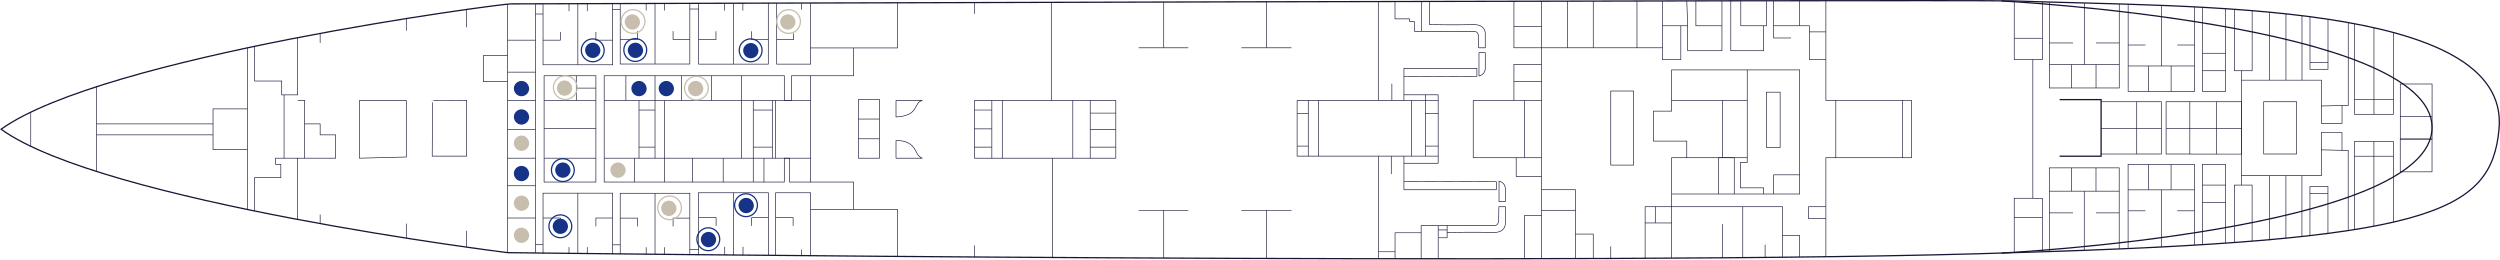
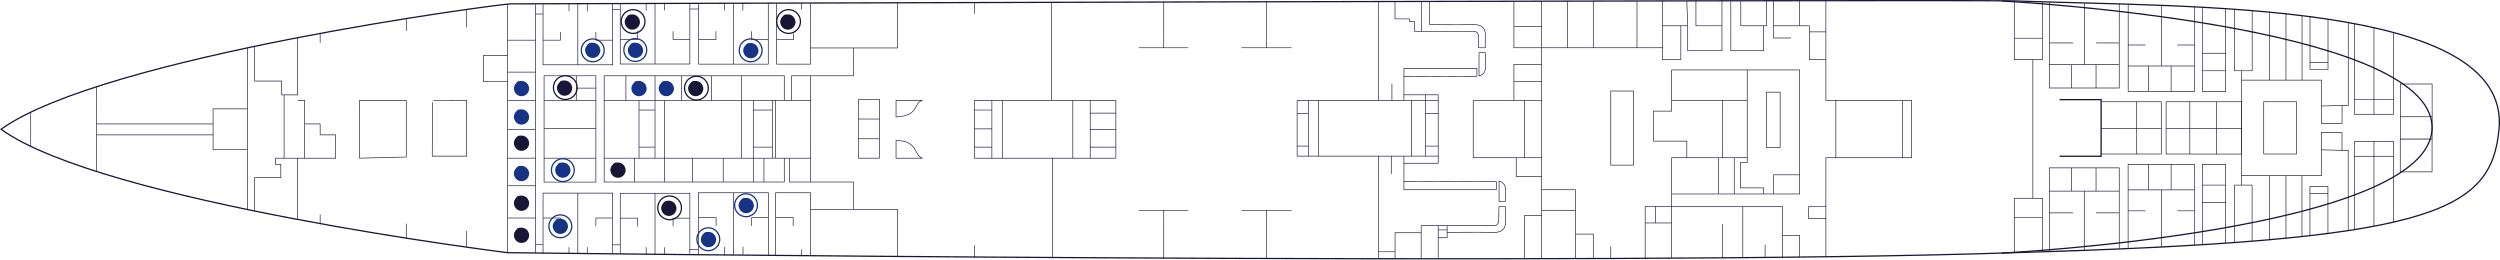
- <svg xmlns="http://www.w3.org/2000/svg" viewBox="0 0 3889.64 403.63">
+ <svg xmlns="http://www.w3.org/2000/svg" id="Layer_1" version="1.1" viewBox="0 0 3889.6 403.6">
  <defs>
-     <style>.cls-1{stroke:#c7bead;}.cls-1,.cls-2,.cls-3,.cls-4,.cls-5{fill:none;}.cls-1,.cls-2,.cls-4,.cls-5{stroke-miterlimit:10;}.cls-1,.cls-2,.cls-5{stroke-width:2px;}.cls-2{stroke:#173387;}.cls-3{stroke-linejoin:round;}.cls-3,.cls-4,.cls-5{stroke:#171636;}.cls-6{fill:#173387;}.cls-7{fill:#c7bead;}</style>
+     <style>.st0{stroke:#173387}.st0,.st1,.st2,.st3{fill:none}.st0,.st2,.st3{stroke-miterlimit:10}.st0,.st3{stroke-width:2px}.st1{stroke-linejoin:round}.st1,.st2,.st3{stroke:#171636}.st4{fill:#171636}.st5{fill:#173387}</style>
  </defs>
  <g id="_4eme_plan">
-     <path class="cls-5" d="M3888.12,201.05c-12.34,132.28-111.03,173.31-754.26,192.02-620.62,21.51-2344.27,0-2344.27,0,0,0-630.31-77.96-787.87-192.02C161.52,86.98,778.52,6.05,794.73,6.04c16.21-.02,2198-6.83,2338.18-4.58,274.42,10.06,774.13-1.31,755.2,199.6Z" />
-     <line class="cls-4" x1="384.78" y1="325.93" x2="384.78" y2="74.5" />
-     <line class="cls-4" x1="789.58" y1="393.07" x2="789.58" y2="6.46" />
-     <polyline class="cls-4" points="463.14 341.43 463.14 246.12 428.68 246.12 428.68 255.75 436.93 255.75 436.93 276.37 396.15 276.37 396.15 328.28" />
-     <line class="cls-4" x1="498.1" y1="347.89" x2="498.1" y2="333.74" />
-     <line class="cls-4" x1="632.14" y1="370.5" x2="632.14" y2="347.89" />
-     <line class="cls-4" x1="726.07" y1="384.52" x2="726.07" y2="359.19" />
-     <line class="cls-4" x1="833.15" y1="393.59" x2="833.15" y2="6.46" />
-     <line class="cls-4" x1="789.58" y1="62.49" x2="833.15" y2="62.49" />
-     <line class="cls-4" x1="789.58" y1="112.24" x2="833.15" y2="112.24" />
-     <line class="cls-4" x1="789.58" y1="156.31" x2="833.15" y2="156.31" />
-     <line class="cls-4" x1="789.58" y1="201.22" x2="833.15" y2="201.22" />
-     <line class="cls-4" x1="789.58" y1="246.12" x2="833.15" y2="246.12" />
-     <line class="cls-4" x1="789.58" y1="289" x2="833.15" y2="289" />
-     <line class="cls-4" x1="789.58" y1="339.2" x2="833.15" y2="339.2" />
-     <polyline class="cls-4" points="844.89 6.46 844.89 100.78 953.22 100.78 953.22 5.57" />
-     <line class="cls-4" x1="899.05" y1="5.57" x2="899.05" y2="100.78" />
-     <line class="cls-4" x1="844.89" y1="21.8" x2="833.15" y2="21.8" />
-     <polyline class="cls-4" points="844.89 62.49 871.81 62.49 871.81 49.65" />
-     <polyline class="cls-4" points="927.14 49.65 927.14 62.49 953.22 62.49" />
-     <line class="cls-4" x1="885.27" y1="5.77" x2="885.27" y2="17.51" />
-     <line class="cls-4" x1="913.68" y1="5.68" x2="913.68" y2="17.51" />
-     <polyline class="cls-4" points="964.95 5.29 964.95 99.61 1073.28 99.61 1073.28 4.39" />
-     <line class="cls-4" x1="1019.12" y1="4.39" x2="1019.12" y2="99.61" />
-     <line class="cls-4" x1="964.65" y1="15.03" x2="952.92" y2="15.03" />
-     <polyline class="cls-4" points="964.95 61.31 991.87 61.31 991.87 48.48" />
-     <polyline class="cls-4" points="1047.2 48.48 1047.2 61.31 1073.28 61.31" />
-     <line class="cls-4" x1="1005.33" y1="4.6" x2="1005.33" y2="16.33" />
-     <line class="cls-4" x1="1033.75" y1="4.51" x2="1033.75" y2="16.33" />
-     <polyline class="cls-4" points="1087.02 4.86 1087.02 99.78 1195.35 99.78 1195.35 4.57" />
-     <line class="cls-4" x1="1141.18" y1="4.57" x2="1141.18" y2="99.78" />
-     <line class="cls-4" x1="1087.26" y1="14.04" x2="1073.28" y2="14.04" />
-     <polyline class="cls-4" points="1087.02 61.49 1113.93 61.49 1113.93 48.65" />
-     <polyline class="cls-4" points="1169.27 48.65 1169.27 61.49 1195.35 61.49" />
-     <line class="cls-4" x1="1127.4" y1="4.77" x2="1127.4" y2="16.51" />
-     <line class="cls-4" x1="1155.81" y1="4.68" x2="1155.81" y2="16.51" />
-     <line class="cls-4" x1="150.23" y1="266.77" x2="150.23" y2="134.94" />
-     <polyline class="cls-4" points="384.78 232.71 331.45 232.71 331.45 169.42 384.78 169.42" />
-     <line class="cls-4" x1="47.85" y1="227.62" x2="47.85" y2="174.55" />
-     <line class="cls-4" x1="331.45" y1="192.76" x2="150.23" y2="192.76" />
-     <line class="cls-4" x1="331.45" y1="209.82" x2="150.23" y2="209.82" />
-     <polyline class="cls-4" points="463.14 58.62 463.14 147.6 438.3 147.6 438.3 126.07 396.15 126.07 396.15 72.1" />
-     <line class="cls-4" x1="441.97" y1="246.12" x2="441.97" y2="147.6" />
-     <polyline class="cls-4" points="463.14 246.12 474.05 246.12 474.05 156.31 463.14 156.31" />
-     <polyline class="cls-4" points="474.05 246.12 522.16 246.12 522.16 209.82 498.1 209.82 498.1 192.76 474.05 192.76" />
-     <polygon class="cls-4" points="632.14 244.29 632.14 156.31 559.28 156.31 559.28 246.12 632.14 244.29" />
-     <path class="cls-4" d="M672.46,242.92s.69-87.29,0-86.61c-.69.69,53.61,0,53.61,0v86.61h-53.61Z" />
-     <polyline class="cls-4" points="789.58 86.6 751.97 86.6 751.97 127.04 789.58 127.04" />
-     <line class="cls-4" x1="726.07" y1="14.71" x2="726.07" y2="42.5" />
-     <line class="cls-4" x1="632.14" y1="28.89" x2="632.14" y2="47.76" />
-     <line class="cls-4" x1="498.1" y1="52" x2="498.1" y2="66.72" />
-     <rect class="cls-4" x="846.53" y="117.86" width="80.6" height="165.37" />
-     <polyline class="cls-4" points="953.22 394.92 953.22 300.54 844.89 300.54 844.89 394.92" />
-     <line class="cls-4" x1="833.15" y1="380.72" x2="844.89" y2="380.72" />
-     <line class="cls-4" x1="899.05" y1="300.54" x2="899.05" y2="394.92" />
-     <polyline class="cls-4" points="844.89 339.2 871.81 339.2 871.81 352.09" />
-     <polyline class="cls-4" points="952.92 339.2 927.14 339.2 927.14 352.09" />
-     <line class="cls-4" x1="913.68" y1="394.92" x2="913.68" y2="384.52" />
-     <line class="cls-4" x1="885.27" y1="394.92" x2="885.27" y2="384.52" />
-     <polyline class="cls-4" points="1073.28 395.08 1073.28 300.7 964.95 300.7 964.95 395.08" />
-     <line class="cls-4" x1="953.22" y1="380.88" x2="964.95" y2="380.88" />
-     <line class="cls-4" x1="1019.12" y1="300.7" x2="1019.12" y2="396.31" />
-     <polyline class="cls-4" points="964.95 339.35 991.87 339.35 991.87 352.25" />
-     <polyline class="cls-4" points="1072.98 339.35 1047.2 339.35 1047.2 352.25" />
-     <line class="cls-4" x1="1033.75" y1="396.31" x2="1033.75" y2="384.68" />
-     <line class="cls-4" x1="1005.33" y1="396.31" x2="1005.33" y2="384.68" />
-     <polyline class="cls-4" points="1195.55 397.03 1195.55 299.93 1086.49 299.93 1086.49 397.03" />
-     <line class="cls-4" x1="1072.98" y1="388.38" x2="1087.22" y2="388.38" />
-     <line class="cls-4" x1="1141.38" y1="299.93" x2="1141.38" y2="397.03" />
-     <polyline class="cls-4" points="1087.22 338.58 1114.13 338.58 1114.13 351.48" />
-     <polyline class="cls-4" points="1195.25 338.58 1169.46 338.58 1169.46 351.48" />
-     <line class="cls-4" x1="1156.01" y1="397.03" x2="1156.01" y2="383.9" />
-     <line class="cls-4" x1="1127.6" y1="397.03" x2="1127.6" y2="383.9" />
-     <line class="cls-4" x1="927.14" y1="246.12" x2="846.53" y2="246.12" />
-     <line class="cls-4" x1="927.14" y1="199.77" x2="846.53" y2="199.77" />
-     <line class="cls-4" x1="927.14" y1="156.31" x2="846.53" y2="156.31" />
-     <line class="cls-4" x1="896.62" y1="117.86" x2="896.62" y2="156.31" />
-     <line class="cls-4" x1="927.14" y1="137.09" x2="896.62" y2="137.09" />
-     <polygon class="cls-4" points="1261.14 283.23 1261.14 117.86 1231.49 117.86 1231.49 156.31 1220.25 156.31 1220.25 117.86 940.03 117.86 940.03 283.23 1220.25 283.23 1220.25 246.12 1228.43 246.12 1228.43 283.23 1261.14 283.23" />
-     <line class="cls-4" x1="1261.14" y1="246.12" x2="940.18" y2="246.12" />
-     <line class="cls-4" x1="1261.14" y1="156.31" x2="940.18" y2="156.31" />
-     <line class="cls-4" x1="987.44" y1="283.23" x2="987.44" y2="246.12" />
-     <polyline class="cls-4" points="1033.75 283.23 1033.75 246.12 1033.75 156.31" />
-     <line class="cls-4" x1="1077.36" y1="283.23" x2="1077.36" y2="246.12" />
-     <line class="cls-4" x1="1125.18" y1="283.23" x2="1125.18" y2="246.12" />
-     <polyline class="cls-4" points="1171.96 283.23 1171.96 246.12 1171.96 156.31" />
-     <line class="cls-4" x1="1188.6" y1="283.23" x2="1188.6" y2="246.12" />
-     <line class="cls-4" x1="1206.79" y1="246.12" x2="1206.79" y2="156.31" />
-     <line class="cls-4" x1="1201.59" y1="246.12" x2="1201.59" y2="156.31" />
-     <polyline class="cls-4" points="1153.77 246.12 1153.77 156.31 1153.77 117.86" />
-     <line class="cls-4" x1="1201.59" y1="228.9" x2="1171.96" y2="228.9" />
-     <line class="cls-4" x1="1201.59" y1="171.21" x2="1171.96" y2="171.21" />
-     <polyline class="cls-4" points="1019.12 246.12 1019.12 156.31 1019.12 117.86" />
-     <line class="cls-4" x1="994.2" y1="246.12" x2="994.2" y2="156.31" />
-     <line class="cls-4" x1="1019.12" y1="228.9" x2="994.2" y2="228.9" />
-     <line class="cls-4" x1="1019.12" y1="171.21" x2="994.2" y2="171.21" />
-     <line class="cls-4" x1="973.79" y1="156.31" x2="973.79" y2="117.86" />
-     <line class="cls-4" x1="1060.09" y1="156.31" x2="1060.09" y2="117.86" />
-     <line class="cls-4" x1="1106.97" y1="156.31" x2="1106.97" y2="117.86" />
-     <polyline class="cls-4" points="1208.44 4.82 1208.44 99.78 1261.14 99.78 1261.14 4.82" />
-     <line class="cls-4" x1="1247.26" y1="4.82" x2="1247.26" y2="15.03" />
-     <polyline class="cls-4" points="1208.44 61.49 1234.79 61.49 1234.79 52" />
-     <polyline class="cls-4" points="1261.14 397.87 1261.14 299.93 1206.79 299.93 1206.79 397.87" />
-     <line class="cls-4" x1="1246.95" y1="397.87" x2="1246.95" y2="388.38" />
-     <polyline class="cls-4" points="1206.79 338.58 1233.96 338.58 1233.96 351.48" />
-     <polyline class="cls-4" points="1396.35 4.29 1396.35 74.58 1327.9 74.58 1327.9 117.86 1261.14 117.86" />
-     <line class="cls-4" x1="1327.9" y1="74.58" x2="1261.14" y2="74.58" />
-     <polyline class="cls-4" points="1396.35 398.97 1396.35 325.75 1327.9 325.75 1327.9 283.23 1261.14 283.23" />
-     <line class="cls-4" x1="1327.9" y1="325.75" x2="1261.14" y2="325.75" />
-     <rect class="cls-4" x="1335.57" y="154.82" width="32.71" height="91.31" />
-     <path class="cls-3" d="M1394.05,181.99v-25.68h40.97c-14.54,3.46-3.96,23.78-40.97,25.68Z" />
-     <path class="cls-3" d="M1394.05,218.59v27.54h40.97c-13.55-4.08-6.61-27.54-40.97-27.54Z" />
-     <line class="cls-4" x1="1368.28" y1="215.94" x2="1335.57" y2="215.94" />
-     <line class="cls-4" x1="1368.28" y1="185.22" x2="1335.57" y2="185.22" />
-     <polyline class="cls-3" points="1736.05 246.12 1736.05 156.31 1516.11 156.31 1516.11 246.12 1736.05 246.12" />
-     <line class="cls-3" x1="1543.17" y1="246.12" x2="1543.17" y2="156.31" />
-     <line class="cls-3" x1="1559.41" y1="246.12" x2="1559.41" y2="156.31" />
-     <line class="cls-3" x1="1543.17" y1="228.9" x2="1516.11" y2="228.9" />
-     <line class="cls-3" x1="1543.17" y1="171.21" x2="1516.11" y2="171.21" />
-     <line class="cls-3" x1="1543.17" y1="200.47" x2="1516.11" y2="200.47" />
-     <line class="cls-3" x1="1696.2" y1="246.12" x2="1696.2" y2="156.31" />
-     <line class="cls-3" x1="1669.13" y1="246.12" x2="1669.13" y2="156.31" />
-     <line class="cls-3" x1="1736.05" y1="228.9" x2="1696.2" y2="228.9" />
-     <line class="cls-3" x1="1736.05" y1="201.22" x2="1696.2" y2="201.22" />
-     <line class="cls-3" x1="1736.05" y1="175.98" x2="1696.2" y2="175.98" />
-     <line class="cls-3" x1="1635.67" y1="156.31" x2="1635.67" y2="3.63" />
-     <line class="cls-3" x1="1637.64" y1="400.62" x2="1637.64" y2="246.12" />
-     <line class="cls-3" x1="1516.11" y1="400.62" x2="1516.11" y2="381.66" />
-     <line class="cls-3" x1="1516.11" y1="3.63" x2="1516.11" y2="21.47" />
-     <line class="cls-3" x1="1810.59" y1="3.17" x2="1810.59" y2="74.34" />
-     <line class="cls-3" x1="1848.76" y1="74.34" x2="1771.63" y2="74.34" />
-     <line class="cls-3" x1="1810.59" y1="401.54" x2="1810.59" y2="327.19" />
-     <line class="cls-3" x1="1848.76" y1="327.19" x2="1771.63" y2="327.19" />
-     <line class="cls-3" x1="1970.42" y1="402.16" x2="1970.42" y2="327.19" />
-     <line class="cls-3" x1="2009.38" y1="327.19" x2="1931.45" y2="327.19" />
-     <line class="cls-3" x1="1970.42" y1="2.76" x2="1970.42" y2="74.34" />
-     <line class="cls-3" x1="2009.38" y1="74.34" x2="1931.45" y2="74.34" />
-     <polygon class="cls-3" points="2237.58 246.12 2237.58 147.49 2184.31 147.49 2184.31 156.31 2018.12 156.31 2018.12 242.91 2184.31 242.91 2184.31 254.04 2237.58 254.04 2237.58 246.12" />
-     <line class="cls-3" x1="2144.41" y1="2.76" x2="2144.41" y2="156.31" />
-     <polyline class="cls-3" points="2184.31 147.49 2184.31 106.34 2297.83 106.34 2297.83 118.8 2184.31 119.35" />
-     <path class="cls-3" d="M2211.63,2.19v46.68h81.32s7.59-1.08,7.59,9.22v16.25h10.3v-21.67s1.63-15.26-20.06-14.41c-21.68.85-66.68,0-66.68,0V2.19" />
-     <path class="cls-3" d="M2301.08,118.26v-36.32h9.79v24.39s.48,9.22-9.79,11.93Z" />
-     <polyline class="cls-3" points="2211.63 48.87 2200.79 48.87 2200.79 33.69 2193.2 33.69 2193.2 29.36 2170.43 29.36 2170.43 2.19" />
-     <line class="cls-3" x1="2165.55" y1="156.31" x2="2165.55" y2="130.19" />
-     <polyline class="cls-3" points="2184.31 254.04 2184.31 295.19 2328.14 295.19 2328.14 282.72 2184.31 282.18" />
-     <path class="cls-3" d="M2211.1,402.62v-51.51h113.05s7.59,1.08,7.59-9.22.29-20.26.29-20.26h10.3l-.29,25.68s1.63,15.26-20.06,14.41c-21.68-.85-70.47,0-70.47,0v8.21h-13.91v32.69" />
-     <path class="cls-3" d="M2332.28,281.72v32.02h9.79v-20.09s.48-9.22-9.79-11.93Z" />
-     <line class="cls-3" x1="2237.6" y1="369.93" x2="2237.6" y2="351.11" />
-     <line class="cls-3" x1="2251.51" y1="361.72" x2="2251.51" y2="351.11" />
-     <line class="cls-3" x1="2237.6" y1="357.73" x2="2251.51" y2="357.73" />
-     <polyline class="cls-3" points="2211.1 362.13 2170.49 362.13 2170.49 402.59" />
-     <polyline class="cls-3" points="2144.7 402.59 2144.7 391.69 2170.49 391.69" />
-     <line class="cls-3" x1="2144.7" y1="391.69" x2="2144.7" y2="242.91" />
-     <line class="cls-3" x1="2164.62" y1="242.91" x2="2164.62" y2="270.84" />
-     <line class="cls-4" x1="2398.48" y1="402.47" x2="2398.48" y2="1.78" />
-     <polyline class="cls-4" points="2372.03 401.54 2372.03 335.22 2398.48 335.22" />
-     <polyline class="cls-4" points="2398.48 274.61 2358.99 274.61 2358.99 245.4" />
-     <polyline class="cls-4" points="2398.48 245.4 2292.14 245.4 2292.14 156.31 2355.95 156.31 2398.48 156.31" />
-     <polyline class="cls-4" points="2398.48 126.91 2355.45 126.91 2355.45 156.31" />
-     <polyline class="cls-4" points="2398.48 100.1 2355.45 100.1 2355.45 126.91" />
-     <line class="cls-4" x1="2372.03" y1="245.4" x2="2372.03" y2="156.31" />
-     <line class="cls-4" x1="2184.31" y1="242.91" x2="2237.6" y2="242.91" />
-     <line class="cls-4" x1="2184.31" y1="156.31" x2="2237.6" y2="156.31" />
-     <line class="cls-4" x1="2217.88" y1="242.91" x2="2217.88" y2="147.49" />
-     <line class="cls-4" x1="2237.58" y1="176.54" x2="2217.88" y2="176.54" />
-     <line class="cls-4" x1="2237.58" y1="227.3" x2="2217.88" y2="227.3" />
-     <line class="cls-4" x1="2195.99" y1="242.91" x2="2195.99" y2="156.31" />
-     <line class="cls-4" x1="2035.47" y1="242.91" x2="2035.47" y2="156.31" />
-     <line class="cls-4" x1="2018.12" y1="176.54" x2="2035.47" y2="176.54" />
-     <line class="cls-4" x1="2018.12" y1="227.3" x2="2035.47" y2="227.3" />
-     <line class="cls-4" x1="2051.18" y1="242.91" x2="2051.18" y2="156.31" />
-     <line class="cls-4" x1="2398.48" y1="41.33" x2="2355.45" y2="41.33" />
-     <polyline class="cls-4" points="2478.87 402.25 2478.87 364.17 2451.23 364.17 2451.23 295.19 2398.48 295.19" />
-     <line class="cls-4" x1="2451.23" y1="364.17" x2="2451.23" y2="402.59" />
-     <line class="cls-4" x1="2451.23" y1="327.19" x2="2398.48" y2="327.19" />
-     <rect class="cls-4" x="2506.12" y="141.61" width="35.52" height="115.26" />
-     <polyline class="cls-4" points="2438.68 1.7 2438.68 74.34 2398.48 74.34 2355.45 74.34 2355.45 1.78" />
-     <polyline class="cls-4" points="2478.87 1.62 2478.87 74.34 2438.68 74.34" />
-     <polyline class="cls-4" points="2546.89 1.49 2546.89 74.34 2478.87 74.34" />
-     <polyline class="cls-4" points="2586.49 1.42 2586.49 74.34 2546.89 74.34" />
-     <polyline class="cls-4" points="2679.1 1.27 2679.1 78.91 2625.78 78.91 2625.78 40.09 2586.49 40.09" />
-     <polyline class="cls-4" points="2615.11 40.09 2615.11 92.68 2586.49 92.68 2586.49 74.34" />
-     <polyline class="cls-4" points="2748.42 1.17 2748.42 40.09 2708.43 40.09 2708.43 1.17" />
-     <polyline class="cls-4" points="2692.88 1.17 2692.88 78.91 2743.98 78.91 2743.98 40.04" />
-     <line class="cls-4" x1="2506.12" y1="402.25" x2="2506.12" y2="383.38" />
-     <polyline class="cls-4" points="2559.58 401.54 2559.58 321.63 2600.8 321.63 2600.8 245.4 2624.38 245.4 2624.38 219.56 2572.54 219.56 2572.54 172.91 2600.8 172.91 2600.8 108.76 2799.97 108.76 2799.97 301.84 2600.8 301.84" />
-     <polyline class="cls-4" points="2600.8 401.54 2600.8 321.63 2773.33 321.63 2773.33 400.24" />
-     <line class="cls-4" x1="2559.58" y1="346.88" x2="2600.8" y2="346.88" />
-     <line class="cls-4" x1="2575.41" y1="321.63" x2="2575.41" y2="346.88" />
-     <line class="cls-4" x1="2679.78" y1="401.12" x2="2679.78" y2="348.72" />
-     <line class="cls-4" x1="2711.5" y1="401.12" x2="2711.5" y2="321.63" />
-     <line class="cls-4" x1="2746.24" y1="400.52" x2="2746.24" y2="380.66" />
-     <polyline class="cls-4" points="2799.97 399.94 2799.97 366.32 2773.33 366.32" />
-     <polyline class="cls-4" points="2759.5 301.84 2759.5 272.01 2799.97 272.01" />
-     <rect class="cls-4" x="2748.42" y="143.42" width="21.21" height="86.06" />
-     <polyline class="cls-4" points="2743.98 301.84 2743.98 292.26 2707.87 292.26 2707.87 252.77 2718.43 252.77 2718.43 108.76" />
-     <polyline class="cls-4" points="2698.25 301.84 2698.25 245.4 2673.95 245.4 2673.95 301.84" />
-     <line class="cls-4" x1="2624.38" y1="245.4" x2="2718.43" y2="245.4" />
-     <line class="cls-4" x1="2718.43" y1="156.31" x2="2600.8" y2="156.31" />
-     <line class="cls-4" x1="2679.78" y1="245.4" x2="2679.78" y2="156.31" />
-     <polyline class="cls-4" points="2840.81 399.44 2840.81 245.4 2856.27 245.4 2856.27 156.31 2840.81 156.31 2840.81 1.42" />
-     <polyline class="cls-4" points="2840.81 92.68 2815.1 92.68 2815.1 40.09 2759.5 40.09 2759.5 1.16" />
-     <polyline class="cls-4" points="2786.65 59.09 2759.5 59.09 2759.5 40.09" />
-     <line class="cls-4" x1="2799.97" y1="40.09" x2="2799.97" y2="1.42" />
-     <line class="cls-4" x1="2840.81" y1="49.59" x2="2815.1" y2="49.59" />
-     <polyline class="cls-4" points="2840.81 321.63 2813.8 321.63 2813.8 340.09 2840.81 340.09" />
-     <polyline class="cls-4" points="2679.1 40.09 2638.56 40.09 2638.56 1.16" />
-     <line class="cls-4" x1="2624.38" y1="1.16" x2="2625.78" y2="40.09" />
-     <polyline class="cls-4" points="3133.85 393.07 3133.85 308.47 3162.8 308.47 3162.8 92.68 3133.85 92.68 3133.85 1.45" />
-     <polyline class="cls-4" points="2856.27 245.4 2960.25 245.4 2960.25 156.31 2856.27 156.31" />
-     <polyline class="cls-4" points="2960.25 245.4 2974.08 245.4 2974.08 156.31 2960.25 156.31" />
-     <polyline class="cls-4" points="3162.8 92.68 3177.77 92.68 3177.77 2.78" />
-     <line class="cls-4" x1="3133.85" y1="59.51" x2="3177.77" y2="59.51" />
-     <polyline class="cls-4" points="3188.5 3.19 3188.5 136.86 3297.24 136.86 3297.24 5.99" />
-     <polyline class="cls-4" points="3311.08 6.55 3311.08 142.22 3414.42 142.22 3414.42 10.71" />
-     <polyline class="cls-4" points="3426.67 11.36 3426.67 142.22 3462.67 142.22 3462.67 13.53" />
-     <polyline class="cls-4" points="3476.44 14.48 3476.44 110.06 3504.02 110.06 3504.02 16.59" />
-     <line class="cls-4" x1="3462.67" y1="110.06" x2="3426.67" y2="110.06" />
-     <line class="cls-4" x1="3462.67" y1="82.87" x2="3426.67" y2="82.87" />
-     <line class="cls-4" x1="3414.42" y1="102.65" x2="3311.08" y2="102.65" />
-     <line class="cls-4" x1="3377.94" y1="142.22" x2="3377.94" y2="102.65" />
-     <line class="cls-4" x1="3342.79" y1="142.22" x2="3342.79" y2="102.65" />
-     <line class="cls-4" x1="3362.75" y1="102.65" x2="3362.75" y2="8.37" />
-     <line class="cls-4" x1="3337.96" y1="70.03" x2="3311.08" y2="70.03" />
-     <line class="cls-4" x1="3414.42" y1="70.03" x2="3387.61" y2="70.03" />
-     <line class="cls-4" x1="3297.24" y1="100.6" x2="3188.5" y2="100.6" />
-     <line class="cls-4" x1="3242.87" y1="4.62" x2="3242.87" y2="100.6" />
-     <line class="cls-4" x1="3188.5" y1="66.82" x2="3225.34" y2="66.82" />
-     <line class="cls-4" x1="3297.24" y1="66.82" x2="3261.12" y2="66.82" />
-     <line class="cls-4" x1="3261.12" y1="136.86" x2="3261.12" y2="100.6" />
-     <line class="cls-4" x1="3222.93" y1="136.86" x2="3222.93" y2="100.6" />
-     <line class="cls-4" x1="3487.47" y1="110.06" x2="3487.47" y2="199.9" />
-     <line class="cls-4" x1="3530.89" y1="124.72" x2="3530.89" y2="18.69" />
-     <line class="cls-4" x1="3556.62" y1="124.72" x2="3556.62" y2="21.36" />
-     <line class="cls-4" x1="3581.55" y1="124.72" x2="3581.55" y2="24.12" />
-     <polyline class="cls-4" points="3487.47 124.72 3611.7 124.72 3611.7 191.86 3643.87 191.86 3643.87 164.12 3611.7 164.92" />
-     <polyline class="cls-4" points="3643.87 164.12 3653.52 164.12 3653.52 35.1" />
-     <polyline class="cls-4" points="3622.02 29.91 3622.02 107.83 3594.01 107.83 3594.01 25.77" />
-     <line class="cls-4" x1="3622.02" y1="96.98" x2="3594.01" y2="96.98" />
-     <polyline class="cls-4" points="3663.22 36.89 3663.22 177.83 3723.87 177.83 3723.87 49.85" />
-     <line class="cls-4" x1="3693.54" y1="43.14" x2="3693.54" y2="177.83" />
-     <line class="cls-4" x1="3723.87" y1="154.98" x2="3663.22" y2="154.98" />
-     <rect class="cls-4" x="3734.5" y="130.68" width="49.46" height="50.85" />
-     <polyline class="cls-4" points="3734.5 181.53 3734.5 216.2 3783.96 216.2 3783.96 181.53" />
-     <polyline class="cls-4" points="3162.8 308.47 3177.69 308.69 3177.69 391.73" />
-     <line class="cls-4" x1="3133.78" y1="338.52" x2="3177.69" y2="338.52" />
-     <polyline class="cls-4" points="3188.43 391.73 3188.43 261.17 3297.17 261.17 3297.17 387.32" />
-     <polyline class="cls-4" points="3311.01 386.72 3311.01 255.81 3414.34 255.81 3414.34 381.41" />
-     <polyline class="cls-4" points="3426.59 380.67 3426.59 255.81 3462.59 255.81 3462.59 378.31" />
-     <polyline class="cls-4" points="3476.37 377.33 3476.37 287.97 3503.95 287.97 3503.95 375.22" />
-     <line class="cls-4" x1="3462.59" y1="287.97" x2="3426.59" y2="287.97" />
-     <line class="cls-4" x1="3462.59" y1="315.16" x2="3426.59" y2="315.16" />
-     <line class="cls-4" x1="3414.34" y1="295.38" x2="3311.01" y2="295.38" />
-     <line class="cls-4" x1="3377.87" y1="255.81" x2="3377.87" y2="295.38" />
-     <line class="cls-4" x1="3342.72" y1="255.81" x2="3342.72" y2="295.38" />
-     <line class="cls-4" x1="3362.68" y1="295.38" x2="3362.68" y2="384.26" />
-     <line class="cls-4" x1="3337.88" y1="328" x2="3311.01" y2="328" />
-     <line class="cls-4" x1="3414.34" y1="328" x2="3387.54" y2="328" />
-     <line class="cls-4" x1="3297.17" y1="297.43" x2="3188.43" y2="297.43" />
-     <line class="cls-4" x1="3242.8" y1="389.66" x2="3242.8" y2="297.43" />
-     <line class="cls-4" x1="3188.43" y1="331.2" x2="3225.27" y2="331.2" />
-     <line class="cls-4" x1="3297.17" y1="331.2" x2="3261.05" y2="331.2" />
-     <line class="cls-4" x1="3261.05" y1="261.17" x2="3261.05" y2="297.43" />
-     <line class="cls-4" x1="3222.86" y1="261.17" x2="3222.86" y2="297.43" />
-     <line class="cls-4" x1="3487.4" y1="287.97" x2="3487.4" y2="198.13" />
-     <line class="cls-4" x1="3530.82" y1="273.31" x2="3530.82" y2="373.91" />
-     <line class="cls-4" x1="3556.55" y1="273.31" x2="3556.55" y2="370.55" />
-     <line class="cls-4" x1="3581.48" y1="273.31" x2="3581.48" y2="367.98" />
-     <polyline class="cls-4" points="3487.4 273.31 3611.63 273.31 3611.63 206.17 3643.79 206.17 3643.79 233.91 3611.63 233.11" />
-     <polyline class="cls-4" points="3643.79 233.91 3653.44 233.91 3653.44 358.74" />
-     <polyline class="cls-4" points="3621.95 363.17 3621.95 290.2 3593.94 290.2 3593.94 366.59" />
-     <line class="cls-4" x1="3621.95" y1="301.05" x2="3593.94" y2="301.05" />
-     <polyline class="cls-4" points="3663.15 357.23 3663.15 220.2 3723.79 220.2 3723.79 345.61" />
-     <line class="cls-4" x1="3693.47" y1="351.94" x2="3693.47" y2="220.2" />
-     <line class="cls-4" x1="3723.79" y1="243.05" x2="3663.15" y2="243.05" />
-     <rect class="cls-4" x="3734.42" y="216.5" width="49.46" height="50.85" />
-     <rect class="cls-4" x="3522" y="158.29" width="51.09" height="81.34" transform="translate(7095.1 397.92) rotate(180)" />
-     <rect class="cls-4" x="3370.14" y="158.29" width="36.9" height="81.34" transform="translate(6777.18 397.92) rotate(180)" />
-     <rect class="cls-4" x="3324.45" y="158.29" width="38.23" height="81.34" transform="translate(6687.12 397.92) rotate(180)" />
-     <rect class="cls-4" x="3448.71" y="158.29" width="38.69" height="81.45" transform="translate(6936.11 398.03) rotate(180)" />
-     <polyline class="cls-5" points="3204.41 243.05 3269.01 243.05 3269.01 154.98 3204.41 154.98" />
-     <line class="cls-4" x1="3324.45" y1="239.63" x2="3269.01" y2="239.63" />
-     <line class="cls-4" x1="3324.45" y1="158.29" x2="3269.01" y2="158.29" />
-     <line class="cls-4" x1="3448.71" y1="239.74" x2="3407.04" y2="239.74" />
-     <line class="cls-4" x1="3448.71" y1="158.29" x2="3407.04" y2="158.29" />
-     <line class="cls-4" x1="3487.47" y1="199.9" x2="3370.14" y2="199.9" />
-     <line class="cls-4" x1="3362.68" y1="199.9" x2="3269.01" y2="199.9" />
-     <path class="cls-5" d="M3114.21,1.45s668.86,35.2,669.67,196.68c.81,161.47-669.67,195.6-669.67,195.6" />
+     <path class="st3" d="M3888.1 201.1c-12.3 132.3-111 173.3-754.3 192-620.6 21.5-2344.3 0-2344.3 0s-630.3-78-787.9-192C161.5 87 778.5 6.1 794.7 6c16.2 0 2198-6.8 2338.2-4.6C3407.3 11.5 3907 .1 3888.1 201Z" />
+     <path class="st2" d="M384.8 325.9V74.5M789.6 393.1V6.5M463.1 341.4v-95.3h-34.4v9.7h8.2v20.6h-40.8v51.9M498.1 347.9v-14.2M632.1 370.5v-22.6M726.1 384.5v-25.3M833.2 393.6V6.5M789.6 62.5h43.6M789.6 112.2h43.6M789.6 156.3h43.6M789.6 201.2h43.6M789.6 246.1h43.6M789.6 289h43.6M789.6 339.2h43.6M844.9 6.5v94.3h108.3V5.6M899 5.6v95.2M844.9 21.8h-11.7" />
+     <path class="st2" d="M844.9 62.5h26.9V49.7M927.1 49.7v12.8h26.1M885.3 5.8v11.7M913.7 5.7v11.8M965 5.3v94.3h108.3V4.4M1019.1 4.4v95.2M964.7 15h-11.8" />
+     <path class="st2" d="M965 61.3h26.9V48.5M1047.2 48.5v12.8h26.1M1005.3 4.6v11.7M1033.8 4.5v11.8M1087 4.9v94.9h108.3V4.6M1141.2 4.6v95.2M1087.3 14h-14" />
+     <path class="st2" d="M1087 61.5h26.9V48.7M1169.3 48.7v12.8h26M1127.4 4.8v11.7M1155.8 4.7v11.8M150.2 266.8V134.9M384.8 232.7h-53.3v-63.3h53.3M47.8 227.6v-53M331.5 192.8H150.2M331.5 209.8H150.2M463.1 58.6v89h-24.8v-21.5h-42.2v-54M442 246.1v-98.5M463.1 246.1H474v-89.8h-10.9M474 246.1h48.2v-36.3h-24.1v-17H474M632.1 244.3v-88h-72.8v89.8l72.8-1.8zM672.5 242.9s.7-87.3 0-86.6c-.7.7 53.6 0 53.6 0v86.6h-53.6ZM789.6 86.6H752V127h37.6M726.1 14.7v27.8M632.1 28.9v18.9M498.1 52v14.7M846.5 117.9h80.6v165.4h-80.6zM953.2 394.9v-94.4H844.9v94.4M833.2 380.7h11.7M899 300.5v94.4" />
+     <path class="st2" d="M844.9 339.2h26.9v12.9M952.9 339.2h-25.8v12.9M913.7 394.9v-10.4M885.3 394.9v-10.4M1073.3 395.1v-94.4H965v94.4M953.2 380.9H965M1019.1 300.7v95.6" />
+     <path class="st2" d="M965 339.4h26.9v12.8M1073 339.4h-25.8v12.8M1033.8 396.3v-11.6M1005.3 396.3v-11.6M1195.6 397v-97.1h-109.1V397M1073 388.4h14.2M1141.4 299.9V397" />
+     <path class="st2" d="M1087.2 338.6h26.9v12.9M1195.2 338.6h-25.7v12.9M1156 397v-13.1M1127.6 397v-13.1M927.1 246.1h-80.6M927.1 199.8h-80.6M927.1 156.3h-80.6M896.6 117.9v38.4M927.1 137.1h-30.5M1261.1 283.2V117.9h-29.6v38.4h-11.3v-38.4H940v165.3h280.2v-37.1h8.2v37.1h32.7zM1261.1 246.1H940.2M1261.1 156.3H940.2M987.4 283.2v-37.1M1033.8 283.2V156.3M1077.4 283.2v-37.1M1125.2 283.2v-37.1M1172 283.2V156.3M1188.6 283.2v-37.1M1206.8 246.1v-89.8M1201.6 246.1v-89.8M1153.8 246.1V117.9M1201.6 228.9H1172M1201.6 171.2H1172M1019.1 246.1V117.9M994.2 246.1v-89.8M1019.1 228.9h-24.9M1019.1 171.2h-24.9M973.8 156.3v-38.4M1060.1 156.3v-38.4M1107 156.3v-38.4M1208.4 4.8v95h52.7v-95M1247.3 4.8V15" />
+     <path class="st2" d="M1208.4 61.5h26.4V52M1261.1 397.9v-98h-54.3v98M1246.9 397.9v-9.5" />
+     <path class="st2" d="M1206.8 338.6h27.2v12.9M1396.3 4.3v70.3h-68.4v43.3h-66.8M1327.9 74.6h-66.8M1396.3 399v-73.2h-68.4v-42.6h-66.8M1327.9 325.8h-66.8M1335.6 154.8h32.7v91.3h-32.7z" />
+     <path class="st1" d="M1394.1 182v-25.7h41c-14.5 3.5-4 23.8-41 25.7ZM1394.1 218.6v27.5h41c-13.6-4.1-6.6-27.5-41-27.5Z" />
+     <path class="st2" d="M1368.3 215.9h-32.7M1368.3 185.2h-32.7" />
+     <path class="st1" d="M1736.1 246.1v-89.8h-220v89.8h220M1543.2 246.1v-89.8M1559.4 246.1v-89.8M1543.2 228.9h-27.1M1543.2 171.2h-27.1M1543.2 200.5h-27.1M1696.2 246.1v-89.8M1669.1 246.1v-89.8M1736.1 228.9h-39.9M1736.1 201.2h-39.9M1736.1 176h-39.9M1635.7 156.3V3.6M1637.6 400.6V246.1M1516.1 400.6v-18.9M1516.1 3.6v17.9M1810.6 3.2v71.1M1848.8 74.3h-77.2M1810.6 401.5v-74.3M1848.8 327.2h-77.2M1970.4 402.2v-75M2009.4 327.2h-78M1970.4 2.8v71.5M2009.4 74.3h-78M2237.6 246.1v-98.6h-53.3v8.8h-166.2v86.6h166.2V254h53.3v-7.9zM2144.4 2.8v153.5M2184.3 147.5v-41.2h113.5v12.5l-113.5.5M2211.6 2.2v46.7h81.3s7.6-1.1 7.6 9.2v16.2h10.3V52.6s1.6-15.3-20.1-14.4c-21.7.8-66.7 0-66.7 0v-36M2301.1 118.3V82h9.8v24.4s.5 9.2-9.8 11.9ZM2211.6 48.9h-10.8V33.7h-7.6v-4.3h-22.8V2.2M2165.6 156.3v-26.1M2184.3 254v41.2h143.8v-12.5l-143.8-.5M2211.1 402.6v-51.5h113.1s7.6 1.1 7.6-9.2.3-20.3.3-20.3h10.3l-.3 25.7s1.6 15.3-20.1 14.4c-21.7-.9-70.5 0-70.5 0v8.2h-13.9v32.7M2332.3 281.7v32h9.8v-20.1s.5-9.2-9.8-11.9ZM2237.6 369.9v-18.8M2251.5 361.7v-10.6M2237.6 357.7h13.9M2211.1 362.1h-40.6v40.5M2144.7 402.6v-10.9h25.8M2144.7 391.7V242.9M2164.6 242.9v27.9" />
+     <path class="st2" d="M2398.5 402.5V1.8M2372 401.5v-66.3h26.5M2398.5 274.6H2359v-29.2M2398.5 245.4h-106.4v-89.1h106.4M2398.5 126.9h-43.1v29.4M2398.5 100.1h-43.1v26.8M2372 245.4v-89.1M2184.3 242.9h53.3M2184.3 156.3h53.3M2217.9 242.9v-95.4M2237.6 176.5h-19.7M2237.6 227.3h-19.7M2196 242.9v-86.6M2035.5 242.9v-86.6M2018.1 176.5h17.4M2018.1 227.3h17.4M2051.2 242.9v-86.6M2398.5 41.3h-43.1M2478.9 402.2v-38h-27.7v-69h-52.7M2451.2 364.2v38.4M2451.2 327.2h-52.7M2506.1 141.6h35.5v115.3h-35.5zM2438.7 1.7v72.6H2355.4V1.8M2478.9 1.6v72.7h-40.2M2546.9 1.5v72.8h-68M2586.5 1.4v72.9h-39.6" />
+     <path class="st2" d="M2679.1 1.3v77.6h-53.3V40.1h-39.3" />
+     <path class="st2" d="M2615.1 40.1v52.6h-28.6V74.3M2748.4 1.2v38.9h-40V1.2" />
+     <path class="st2" d="M2692.9 1.2v77.7h51.1V40M2506.1 402.2v-18.8M2559.6 401.5v-79.9h41.2v-76.2h23.6v-25.8h-51.9v-46.7h28.3v-64.1H2800v193h-199.2" />
+     <path class="st2" d="M2600.8 401.5v-79.9h172.5v78.6M2559.6 346.9h41.2M2575.4 321.6v25.3M2679.8 401.1v-52.4M2711.5 401.1v-79.5M2746.2 400.5v-19.8M2800 399.9v-33.6h-26.7M2759.5 301.8V272h40.5M2748.4 143.4h21.2v86.1h-21.2zM2744 301.8v-9.5h-36.1v-39.5h10.5v-144M2698.2 301.8v-56.4h-24.3v56.4M2624.4 245.4h94M2718.4 156.3h-117.6M2679.8 245.4v-89.1M2840.8 399.4v-154h15.5v-89.1h-15.5V1.4M2840.8 92.7h-25.7V40.1h-55.6V1.2" />
+     <path class="st2" d="M2786.6 59.1h-27.1v-19M2800 40.1V1.4M2840.8 49.6h-25.7M2840.8 321.6h-27v18.5h27M2679.1 40.1h-40.5V1.2M2624.4 1.2l1.4 38.9M3133.9 393.1v-84.6h28.9V92.7h-28.9V1.5M2856.3 245.4h103.9v-89.1h-103.9" />
+     <path class="st2" d="M2960.2 245.4h13.9v-89.1h-13.9M3162.8 92.7h15V2.8M3133.9 59.5h43.9M3188.5 3.2v133.7h108.7V6M3311.1 6.6v135.6h103.3V10.7M3426.7 11.4v130.8h36V13.5M3476.4 14.5v95.6h27.6V16.6M3462.7 110.1h-36M3462.7 82.9h-36M3414.4 102.7h-103.3M3377.9 142.2v-39.5M3342.8 142.2v-39.5M3362.8 102.7V8.4M3338 70h-26.9M3414.4 70h-26.8M3297.2 100.6h-108.7M3242.9 4.6v96M3188.5 66.8h36.8M3297.2 66.8h-36.1M3261.1 136.9v-36.3M3222.9 136.9v-36.3M3487.5 110.1v89.8M3530.9 124.7v-106M3556.6 124.7V21.4M3581.6 124.7V24.1M3487.5 124.7h124.2v67.2h32.2v-27.8l-32.2.8M3643.9 164.1h9.6v-129M3622 29.9v77.9h-28v-82M3622 97h-28M3663.2 36.9v140.9h60.7v-128M3693.5 43.1v134.7M3723.9 155h-60.7M3734.5 130.7h49.5v50.9h-49.5z" />
+     <path class="st2" d="M3734.5 181.5v34.7h49.5v-34.7M3162.8 308.5l14.9.2v83M3133.8 338.5h43.9M3188.4 391.7V261.2h108.8v126.1M3311 386.7V255.8h103.3v125.6M3426.6 380.7V255.8h36v122.5M3476.4 377.3V288h27.5v87.2M3462.6 288h-36M3462.6 315.2h-36M3414.3 295.4H3311M3377.9 255.8v39.6M3342.7 255.8v39.6M3362.7 295.4v88.9M3337.9 328H3311M3414.3 328h-26.8M3297.2 297.4h-108.8M3242.8 389.7v-92.3M3188.4 331.2h36.9M3297.2 331.2h-36.1M3261.1 261.2v36.2M3222.9 261.2v36.2M3487.4 288v-89.9M3530.8 273.3v100.6M3556.6 273.3v97.2M3581.5 273.3V368M3487.4 273.3h124.2v-67.1h32.2v27.7l-32.2-.8M3643.8 233.9h9.6v124.8M3621.9 363.2v-73h-28v76.4M3621.9 301h-28M3663.1 357.2v-137h60.7v125.4M3693.5 351.9V220.2M3723.8 243.1h-60.7M3734.4 216.5h49.5v50.9h-49.5z" />
+     <path class="st2" d="M3522 158.3h51.1v81.3H3522zM3370.1 158.3h36.9v81.3h-36.9zM3324.4 158.3h38.2v81.3h-38.2zM3448.7 158.3h38.7v81.4h-38.7z" />
+     <path class="st3" d="M3204.4 243.1h64.6V155h-64.6" />
+     <path class="st2" d="M3324.4 239.6H3269M3324.4 158.3H3269M3448.7 239.7H3407M3448.7 158.3H3407M3487.5 199.9h-117.4M3362.7 199.9H3269" />
+     <path class="st3" d="M3114.2 1.5s668.9 35.2 669.7 196.7c.8 161.5-669.7 195.6-669.7 195.6" />
  </g>
  <g id="points">
-     <path class="cls-6" d="M1168.16,90.72c3.05,0,6.26-1.33,8.42-3.49,2.07-2.07,3.62-5.45,3.49-8.42-.29-6.45-5.23-11.91-11.91-11.91-3.05,0-6.26,1.33-8.42,3.49s-3.62,5.45-3.49,8.42c.29,6.45,5.23,11.91,11.91,11.91h0Z" />
-     <circle class="cls-2" cx="1167.89" cy="78.31" r="17.78" />
-     <circle class="cls-2" cx="922.24" cy="78.31" r="17.78" />
-     <path class="cls-6" d="M988.65,90.21c3.05,0,6.26-1.33,8.42-3.49s3.62-5.45,3.49-8.42c-.29-6.45-5.23-11.91-11.91-11.91-3.05,0-6.26,1.33-8.42,3.49-2.07,2.07-3.62,5.45-3.49,8.42.29,6.45,5.23,11.91,11.91,11.91h0Z" />
-     <path class="cls-6" d="M811.37,193.9c3.05,0,6.26-1.33,8.42-3.49s3.62-5.45,3.49-8.42c-.29-6.45-5.23-11.91-11.91-11.91-3.05,0-6.26,1.33-8.42,3.49-2.07,2.07-3.62,5.45-3.49,8.42.29,6.45,5.23,11.91,11.91,11.91h0Z" />
-     <path class="cls-6" d="M811.37,149.74c3.05,0,6.26-1.33,8.42-3.49s3.62-5.45,3.49-8.42c-.29-6.45-5.23-11.91-11.91-11.91-3.05,0-6.26,1.33-8.42,3.49s-3.62,5.45-3.49,8.42c.29,6.45,5.23,11.91,11.91,11.91h0Z" />
-     <path class="cls-6" d="M1036.7,149.74c3.05,0,6.26-1.33,8.42-3.49s3.62-5.45,3.49-8.42c-.29-6.45-5.23-11.91-11.91-11.91-3.05,0-6.26,1.33-8.42,3.49s-3.62,5.45-3.49,8.42c.29,6.45,5.23,11.91,11.91,11.91h0Z" />
-     <path class="cls-6" d="M994.2,149.74c3.05,0,6.26-1.33,8.42-3.49s3.62-5.45,3.49-8.42c-.29-6.45-5.23-11.91-11.91-11.91-3.05,0-6.26,1.33-8.42,3.49s-3.62,5.45-3.49,8.42c.29,6.45,5.23,11.91,11.91,11.91h0Z" />
-     <path class="cls-6" d="M811.37,281.92c3.05,0,6.26-1.33,8.42-3.49,2.07-2.07,3.62-5.45,3.49-8.42-.29-6.45-5.23-11.91-11.91-11.91-3.05,0-6.26,1.33-8.42,3.49s-3.62,5.45-3.49,8.42c.29,6.45,5.23,11.91,11.91,11.91h0Z" />
-     <path class="cls-6" d="M922.24,90.21c3.05,0,6.26-1.33,8.42-3.49s3.62-5.45,3.49-8.42c-.29-6.45-5.23-11.91-11.91-11.91-3.05,0-6.26,1.33-8.42,3.49s-3.62,5.45-3.49,8.42c.29,6.45,5.23,11.91,11.91,11.91h0Z" />
-     <circle class="cls-2" cx="871.81" cy="352.09" r="17.78" />
-     <path class="cls-6" d="M871.81,364c3.05,0,6.26-1.33,8.42-3.49s3.62-5.45,3.49-8.42c-.29-6.45-5.23-11.91-11.91-11.91-3.05,0-6.26,1.33-8.42,3.49s-3.62,5.45-3.49,8.42c.29,6.45,5.23,11.91,11.91,11.91h0Z" />
-     <circle class="cls-2" cx="875.7" cy="264.68" r="17.78" />
-     <path class="cls-6" d="M875.7,276.58c3.05,0,6.26-1.33,8.42-3.49s3.62-5.45,3.49-8.42c-.29-6.45-5.23-11.91-11.91-11.91-3.05,0-6.26,1.33-8.42,3.49-2.07,2.07-3.62,5.45-3.49,8.42.29,6.45,5.23,11.91,11.91,11.91h0Z" />
-     <circle class="cls-2" cx="988.38" cy="77.8" r="17.78" />
-     <path class="cls-6" d="M1160.96,331.68c3.05,0,6.26-1.33,8.42-3.49s3.62-5.45,3.49-8.42c-.29-6.45-5.23-11.91-11.91-11.91-3.05,0-6.26,1.33-8.42,3.49s-3.62,5.45-3.49,8.42c.29,6.45,5.23,11.91,11.91,11.91h0Z" />
-     <circle class="cls-2" cx="1160.69" cy="319.27" r="17.78" />
-     <path class="cls-6" d="M1102.28,384.61c3.05,0,6.26-1.33,8.42-3.49s3.62-5.45,3.49-8.42c-.29-6.45-5.23-11.91-11.91-11.91-3.05,0-6.26,1.33-8.42,3.49s-3.62,5.45-3.49,8.42c.29,6.45,5.23,11.91,11.91,11.91h0Z" />
-     <circle class="cls-2" cx="1102.01" cy="372.2" r="17.78" />
-     <path class="cls-7" d="M878.36,148.99c3.05,0,6.26-1.33,8.42-3.49s3.62-5.45,3.49-8.42c-.29-6.45-5.23-11.91-11.91-11.91-3.05,0-6.26,1.33-8.42,3.49s-3.62,5.45-3.49,8.42c.29,6.45,5.23,11.91,11.91,11.91h0Z" />
-     <circle class="cls-1" cx="879.52" cy="136.34" r="18.48" />
-     <path class="cls-7" d="M1082.37,149.74c3.05,0,6.26-1.33,8.42-3.49s3.62-5.45,3.49-8.42c-.29-6.45-5.23-11.91-11.91-11.91-3.05,0-6.26,1.33-8.42,3.49s-3.62,5.45-3.49,8.42c.29,6.45,5.23,11.91,11.91,11.91h0Z" />
-     <path class="cls-7" d="M961.54,276.58c3.05,0,6.26-1.33,8.42-3.49s3.62-5.45,3.49-8.42c-.29-6.45-5.23-11.91-11.91-11.91-3.05,0-6.26,1.33-8.42,3.49-2.07,2.07-3.62,5.45-3.49,8.42.29,6.45,5.23,11.91,11.91,11.91h0Z" />
-     <path class="cls-7" d="M811.37,234.72c3.05,0,6.26-1.33,8.42-3.49,2.07-2.07,3.62-5.45,3.49-8.42-.29-6.45-5.23-11.91-11.91-11.91-3.05,0-6.26,1.33-8.42,3.49s-3.62,5.45-3.49,8.42c.29,6.45,5.23,11.91,11.91,11.91h0Z" />
-     <path class="cls-7" d="M811.37,378c3.05,0,6.26-1.33,8.42-3.49s3.62-5.45,3.49-8.42c-.29-6.45-5.23-11.91-11.91-11.91-3.05,0-6.26,1.33-8.42,3.49s-3.62,5.45-3.49,8.42c.29,6.45,5.23,11.91,11.91,11.91h0Z" />
-     <path class="cls-7" d="M811.37,328.06c3.05,0,6.26-1.33,8.42-3.49s3.62-5.45,3.49-8.42c-.29-6.45-5.23-11.91-11.91-11.91-3.05,0-6.26,1.33-8.42,3.49s-3.62,5.45-3.49,8.42c.29,6.45,5.23,11.91,11.91,11.91h0Z" />
-     <circle class="cls-1" cx="1083.53" cy="137.09" r="18.48" />
-     <path class="cls-7" d="M983.84,46.15c3.05,0,6.26-1.33,8.42-3.49s3.62-5.45,3.49-8.42c-.29-6.45-5.23-11.91-11.91-11.91-3.05,0-6.26,1.33-8.42,3.49s-3.62,5.45-3.49,8.42c.29,6.45,5.23,11.91,11.91,11.91h0Z" />
-     <circle class="cls-1" cx="984.99" cy="33.5" r="18.48" />
-     <path class="cls-7" d="M1225.76,46.15c3.05,0,6.26-1.33,8.42-3.49s3.62-5.45,3.49-8.42c-.29-6.45-5.23-11.91-11.91-11.91-3.05,0-6.26,1.33-8.42,3.49s-3.62,5.45-3.49,8.42c.29,6.45,5.23,11.91,11.91,11.91h0Z" />
-     <circle class="cls-1" cx="1226.91" cy="33.5" r="18.48" />
-     <path class="cls-7" d="M1040.61,336.02c3.05,0,6.26-1.33,8.42-3.49s3.62-5.45,3.49-8.42c-.29-6.45-5.23-11.91-11.91-11.91-3.05,0-6.26,1.33-8.42,3.49s-3.62,5.45-3.49,8.42c.29,6.45,5.23,11.91,11.91,11.91h0Z" />
-     <circle class="cls-1" cx="1041.77" cy="323.37" r="18.48" />
+     <path class="st5" d="M1168.2 90.7c3.1 0 6.3-1.3 8.4-3.5 2.1-2.1 3.6-5.4 3.5-8.4-.3-6.4-5.2-11.9-11.9-11.9s-6.3 1.3-8.4 3.5-3.6 5.4-3.5 8.4c.3 6.4 5.2 11.9 11.9 11.9Z" />
+     <circle class="st0" cx="1167.9" cy="78.3" r="17.8" />
+     <circle class="st0" cx="922.2" cy="78.3" r="17.8" />
+     <path class="st5" d="M988.7 90.2c3 0 6.3-1.3 8.4-3.5s3.6-5.4 3.5-8.4c-.3-6.4-5.2-11.9-11.9-11.9s-6.3 1.3-8.4 3.5c-2.1 2.1-3.6 5.4-3.5 8.4.3 6.4 5.2 11.9 11.9 11.9ZM811.4 193.9c3 0 6.3-1.3 8.4-3.5s3.6-5.4 3.5-8.4c-.3-6.4-5.2-11.9-11.9-11.9s-6.3 1.3-8.4 3.5c-2.1 2.1-3.6 5.4-3.5 8.4.3 6.4 5.2 11.9 11.9 11.9ZM811.4 149.7c3 0 6.3-1.3 8.4-3.5s3.6-5.4 3.5-8.4c-.3-6.4-5.2-11.9-11.9-11.9s-6.3 1.3-8.4 3.5-3.6 5.4-3.5 8.4c.3 6.4 5.2 11.9 11.9 11.9ZM1036.7 149.7c3.1 0 6.3-1.3 8.4-3.5s3.6-5.4 3.5-8.4c-.3-6.4-5.2-11.9-11.9-11.9s-6.3 1.3-8.4 3.5-3.6 5.4-3.5 8.4c.3 6.4 5.2 11.9 11.9 11.9ZM994.2 149.7c3 0 6.3-1.3 8.4-3.5s3.6-5.4 3.5-8.4c-.3-6.4-5.2-11.9-11.9-11.9s-6.3 1.3-8.4 3.5-3.6 5.4-3.5 8.4c.3 6.4 5.2 11.9 11.9 11.9ZM811.4 281.9c3 0 6.3-1.3 8.4-3.5 2.1-2.1 3.6-5.5 3.5-8.4-.3-6.5-5.2-11.9-11.9-11.9s-6.3 1.3-8.4 3.5-3.6 5.5-3.5 8.4c.3 6.5 5.2 11.9 11.9 11.9ZM922.2 90.2c3 0 6.3-1.3 8.4-3.5s3.6-5.4 3.5-8.4c-.3-6.4-5.2-11.9-11.9-11.9s-6.3 1.3-8.4 3.5-3.6 5.4-3.5 8.4c.3 6.4 5.2 11.9 11.9 11.9Z" />
+     <circle class="st0" cx="871.8" cy="352.1" r="17.8" />
+     <path class="st5" d="M871.8 364c3 0 6.3-1.3 8.4-3.5s3.6-5.5 3.5-8.4c-.3-6.5-5.2-11.9-11.9-11.9s-6.3 1.3-8.4 3.5-3.6 5.5-3.5 8.4c.3 6.5 5.2 11.9 11.9 11.9Z" />
+     <circle class="st0" cx="875.7" cy="264.7" r="17.8" />
+     <path class="st5" d="M875.7 276.6c3 0 6.3-1.3 8.4-3.5s3.6-5.5 3.5-8.4c-.3-6.5-5.2-11.9-11.9-11.9s-6.3 1.3-8.4 3.5c-2.1 2.1-3.6 5.5-3.5 8.4.3 6.5 5.2 11.9 11.9 11.9Z" />
+     <circle class="st0" cx="988.4" cy="77.8" r="17.8" />
+     <path class="st5" d="M1161 331.7c3.1 0 6.3-1.3 8.4-3.5s3.6-5.5 3.5-8.4c-.3-6.5-5.2-11.9-11.9-11.9s-6.3 1.3-8.4 3.5-3.6 5.5-3.5 8.4c.3 6.5 5.2 11.9 11.9 11.9Z" />
+     <circle class="st0" cx="1160.7" cy="319.3" r="17.8" />
+     <path class="st5" d="M1102.3 384.6c3.1 0 6.3-1.3 8.4-3.5s3.6-5.5 3.5-8.4c-.3-6.5-5.2-11.9-11.9-11.9s-6.3 1.3-8.4 3.5-3.6 5.5-3.5 8.4c.3 6.5 5.2 11.9 11.9 11.9Z" />
+     <circle class="st0" cx="1102" cy="372.2" r="17.8" />
+     <path class="st4" d="M878.4 149c3 0 6.3-1.3 8.4-3.5s3.6-5.4 3.5-8.4c-.3-6.4-5.2-11.9-11.9-11.9s-6.3 1.3-8.4 3.5-3.6 5.4-3.5 8.4c.3 6.4 5.2 11.9 11.9 11.9Z" />
+     <circle class="st3" cx="879.5" cy="136.3" r="18.5" />
+     <path class="st4" d="M1082.4 149.7c3.1 0 6.3-1.3 8.4-3.5s3.6-5.4 3.5-8.4c-.3-6.4-5.2-11.9-11.9-11.9s-6.3 1.3-8.4 3.5-3.6 5.4-3.5 8.4c.3 6.4 5.2 11.9 11.9 11.9ZM961.5 276.6c3 0 6.3-1.3 8.4-3.5s3.6-5.5 3.5-8.4c-.3-6.5-5.2-11.9-11.9-11.9s-6.3 1.3-8.4 3.5c-2.1 2.1-3.6 5.5-3.5 8.4.3 6.5 5.2 11.9 11.9 11.9ZM811.4 234.7c3 0 6.3-1.3 8.4-3.5 2.1-2.1 3.6-5.4 3.5-8.4-.3-6.4-5.2-11.9-11.9-11.9s-6.3 1.3-8.4 3.5-3.6 5.4-3.5 8.4c.3 6.4 5.2 11.9 11.9 11.9ZM811.4 378c3 0 6.3-1.3 8.4-3.5s3.6-5.5 3.5-8.4c-.3-6.5-5.2-11.9-11.9-11.9s-6.3 1.3-8.4 3.5-3.6 5.5-3.5 8.4c.3 6.5 5.2 11.9 11.9 11.9ZM811.4 328.1c3 0 6.3-1.3 8.4-3.5s3.6-5.5 3.5-8.4c-.3-6.5-5.2-11.9-11.9-11.9s-6.3 1.3-8.4 3.5-3.6 5.5-3.5 8.4c.3 6.5 5.2 11.9 11.9 11.9Z" />
+     <circle class="st3" cx="1083.5" cy="137.1" r="18.5" />
+     <path class="st4" d="M983.8 46.2c3 0 6.3-1.3 8.4-3.5s3.6-5.5 3.5-8.4c-.3-6.5-5.2-11.9-11.9-11.9s-6.3 1.3-8.4 3.5-3.6 5.4-3.5 8.4c.3 6.5 5.2 11.9 11.9 11.9Z" />
+     <circle class="st3" cx="985" cy="33.5" r="18.5" />
+     <path class="st4" d="M1225.8 46.2c3.1 0 6.3-1.3 8.4-3.5s3.6-5.5 3.5-8.4c-.3-6.5-5.2-11.9-11.9-11.9s-6.3 1.3-8.4 3.5-3.6 5.4-3.5 8.4c.3 6.5 5.2 11.9 11.9 11.9Z" />
+     <circle class="st3" cx="1226.9" cy="33.5" r="18.5" />
+     <path class="st4" d="M1040.6 336c3.1 0 6.3-1.3 8.4-3.5s3.6-5.5 3.5-8.4c-.3-6.5-5.2-11.9-11.9-11.9s-6.3 1.3-8.4 3.5-3.6 5.5-3.5 8.4c.3 6.5 5.2 11.9 11.9 11.9Z" />
+     <circle class="st3" cx="1041.8" cy="323.4" r="18.5" />
  </g>
</svg>
